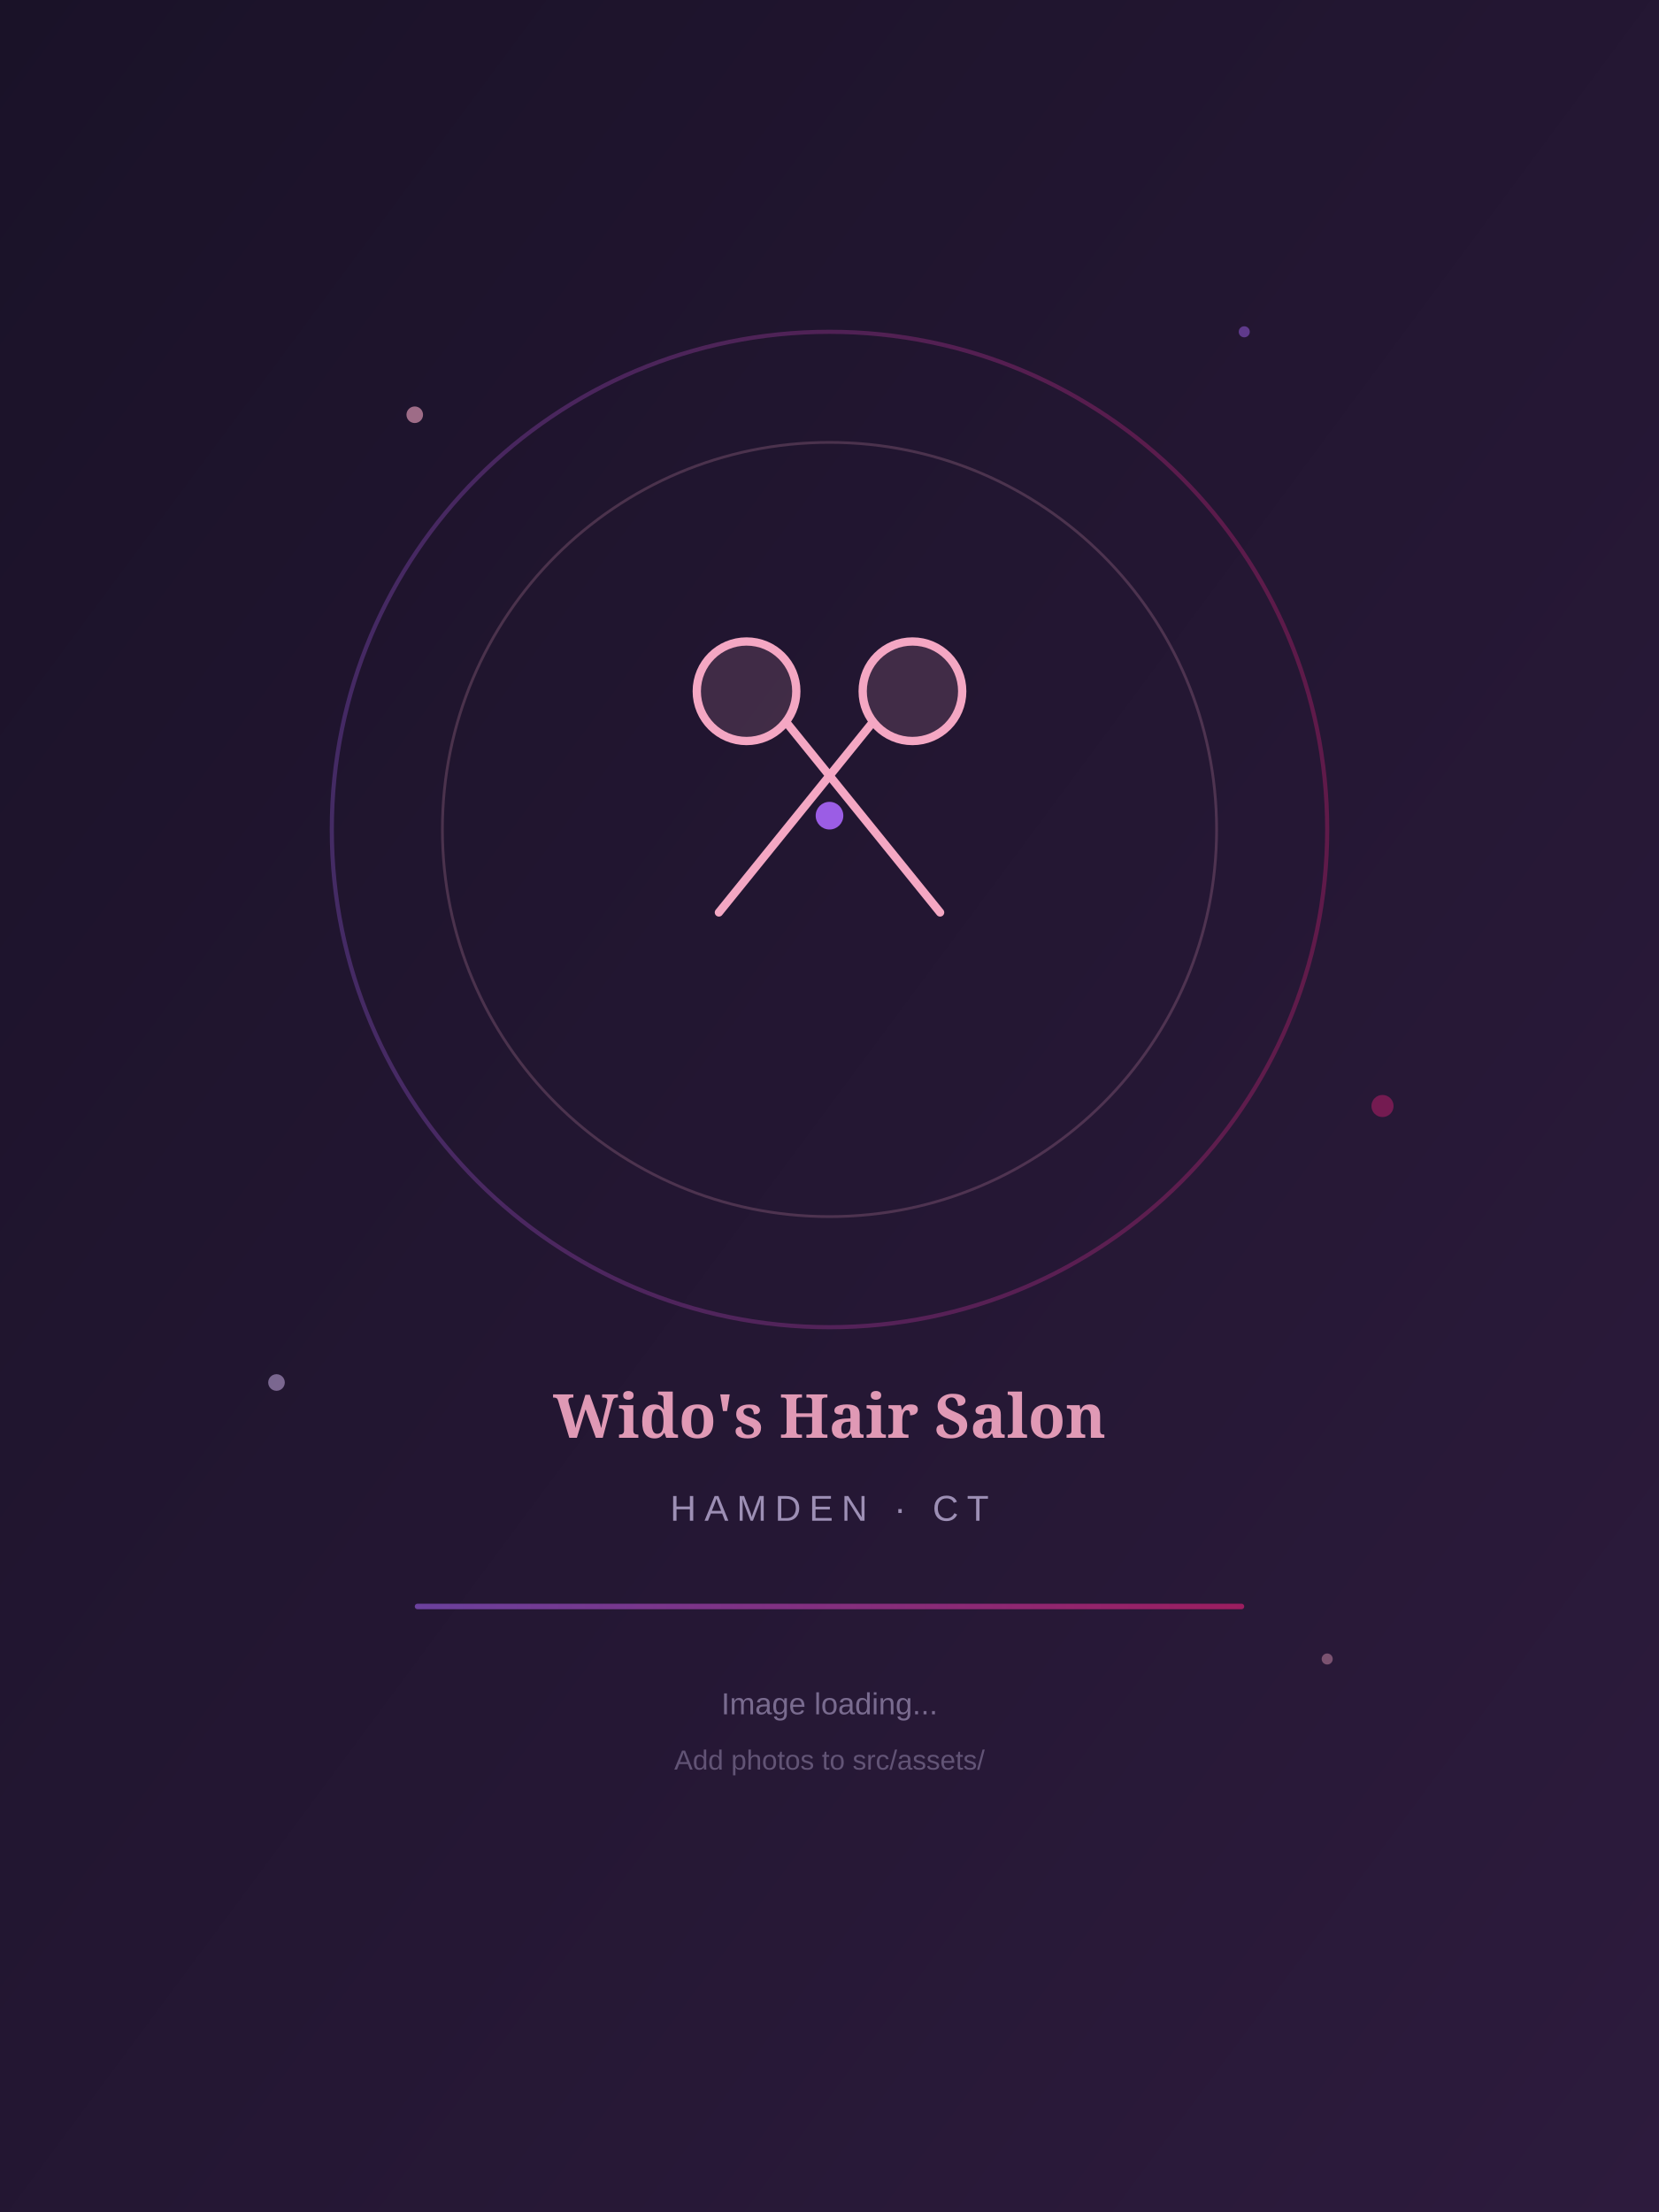
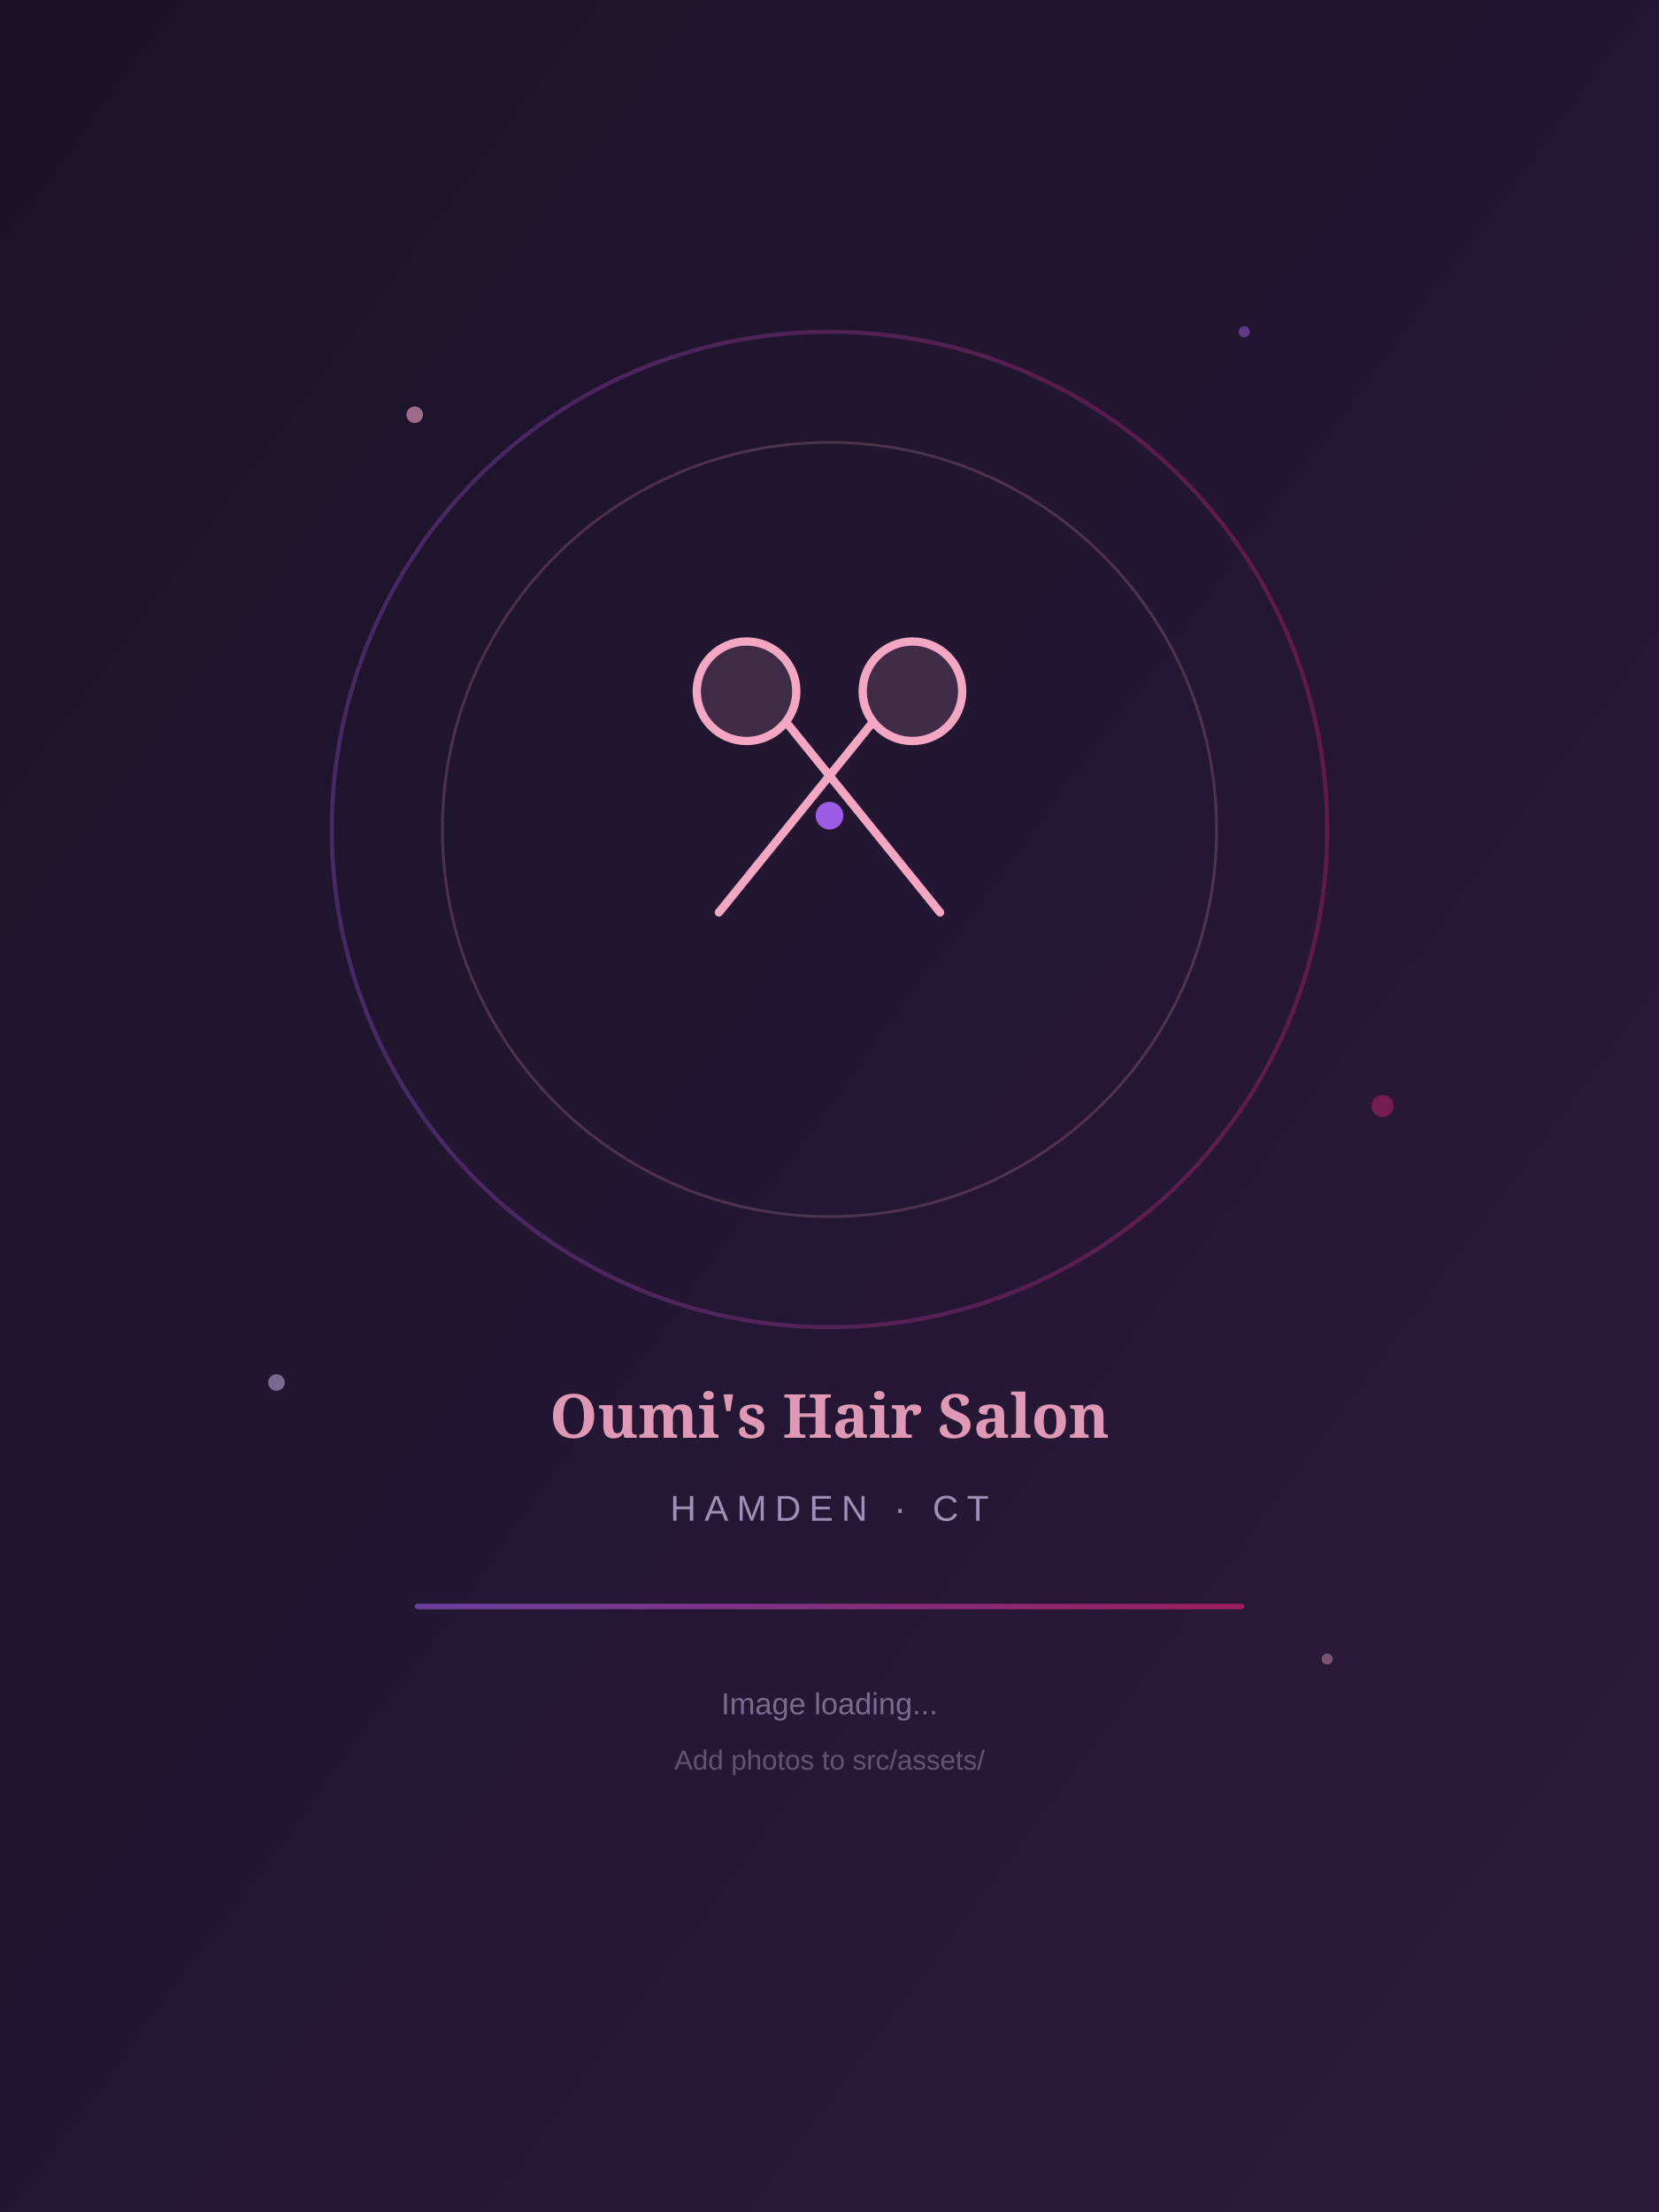
<svg xmlns="http://www.w3.org/2000/svg" width="600" height="800" viewBox="0 0 600 800">
  <defs>
    <linearGradient id="bg" x1="0%" y1="0%" x2="100%" y2="100%">
      <stop offset="0%" style="stop-color:#1a1228;stop-opacity:1" />
      <stop offset="100%" style="stop-color:#2d1b3d;stop-opacity:1" />
    </linearGradient>
    <linearGradient id="accent" x1="0%" y1="0%" x2="100%" y2="0%">
      <stop offset="0%" style="stop-color:#9b5de5;stop-opacity:1" />
      <stop offset="100%" style="stop-color:#e8207a;stop-opacity:1" />
    </linearGradient>
  </defs>
  <rect width="600" height="800" fill="url(#bg)" />
  <circle cx="300" cy="300" r="180" fill="none" stroke="url(#accent)" stroke-width="1.5" opacity="0.3" />
  <circle cx="300" cy="300" r="140" fill="none" stroke="#f4a7c3" stroke-width="1" opacity="0.2" />
  <g transform="translate(300,280)" fill="none" stroke="#f4a7c3" stroke-width="3" stroke-linecap="round">
    <circle cx="-30" cy="-30" r="18" fill="rgba(244,167,195,0.15)" stroke="#f4a7c3" />
    <circle cx="30" cy="-30" r="18" fill="rgba(244,167,195,0.15)" stroke="#f4a7c3" />
    <line x1="-15" y1="-18" x2="40" y2="50" />
    <line x1="15" y1="-18" x2="-40" y2="50" />
    <circle cx="0" cy="15" r="5" fill="#9b5de5" stroke="none" />
  </g>
  <circle cx="150" cy="150" r="3" fill="#f4a7c3" opacity="0.6" />
  <circle cx="450" cy="120" r="2" fill="#9b5de5" opacity="0.5" />
  <circle cx="500" cy="400" r="4" fill="#e8207a" opacity="0.4" />
  <circle cx="100" cy="500" r="3" fill="#d4b8f0" opacity="0.5" />
  <circle cx="480" cy="600" r="2" fill="#f4a7c3" opacity="0.4" />
-   <text x="300" y="520" text-anchor="middle" font-family="Georgia,serif" font-size="22" font-weight="bold" fill="#f4a7c3" opacity="0.9">Wido's Hair Salon</text>
+   <text x="300" y="520" text-anchor="middle" font-family="Georgia,serif" font-size="22" font-weight="bold" fill="#f4a7c3" opacity="0.9">Oumi's Hair Salon</text>
  <text x="300" y="550" text-anchor="middle" font-family="Arial,sans-serif" font-size="13" fill="#9d8fb5" letter-spacing="3">HAMDEN · CT</text>
  <rect x="150" y="580" width="300" height="2" fill="url(#accent)" rx="1" opacity="0.6" />
  <text x="300" y="620" text-anchor="middle" font-family="Arial,sans-serif" font-size="11" fill="#9d8fb5" opacity="0.7">Image loading...</text>
  <text x="300" y="640" text-anchor="middle" font-family="Arial,sans-serif" font-size="10" fill="#9d8fb5" opacity="0.5">Add photos to src/assets/</text>
</svg>
